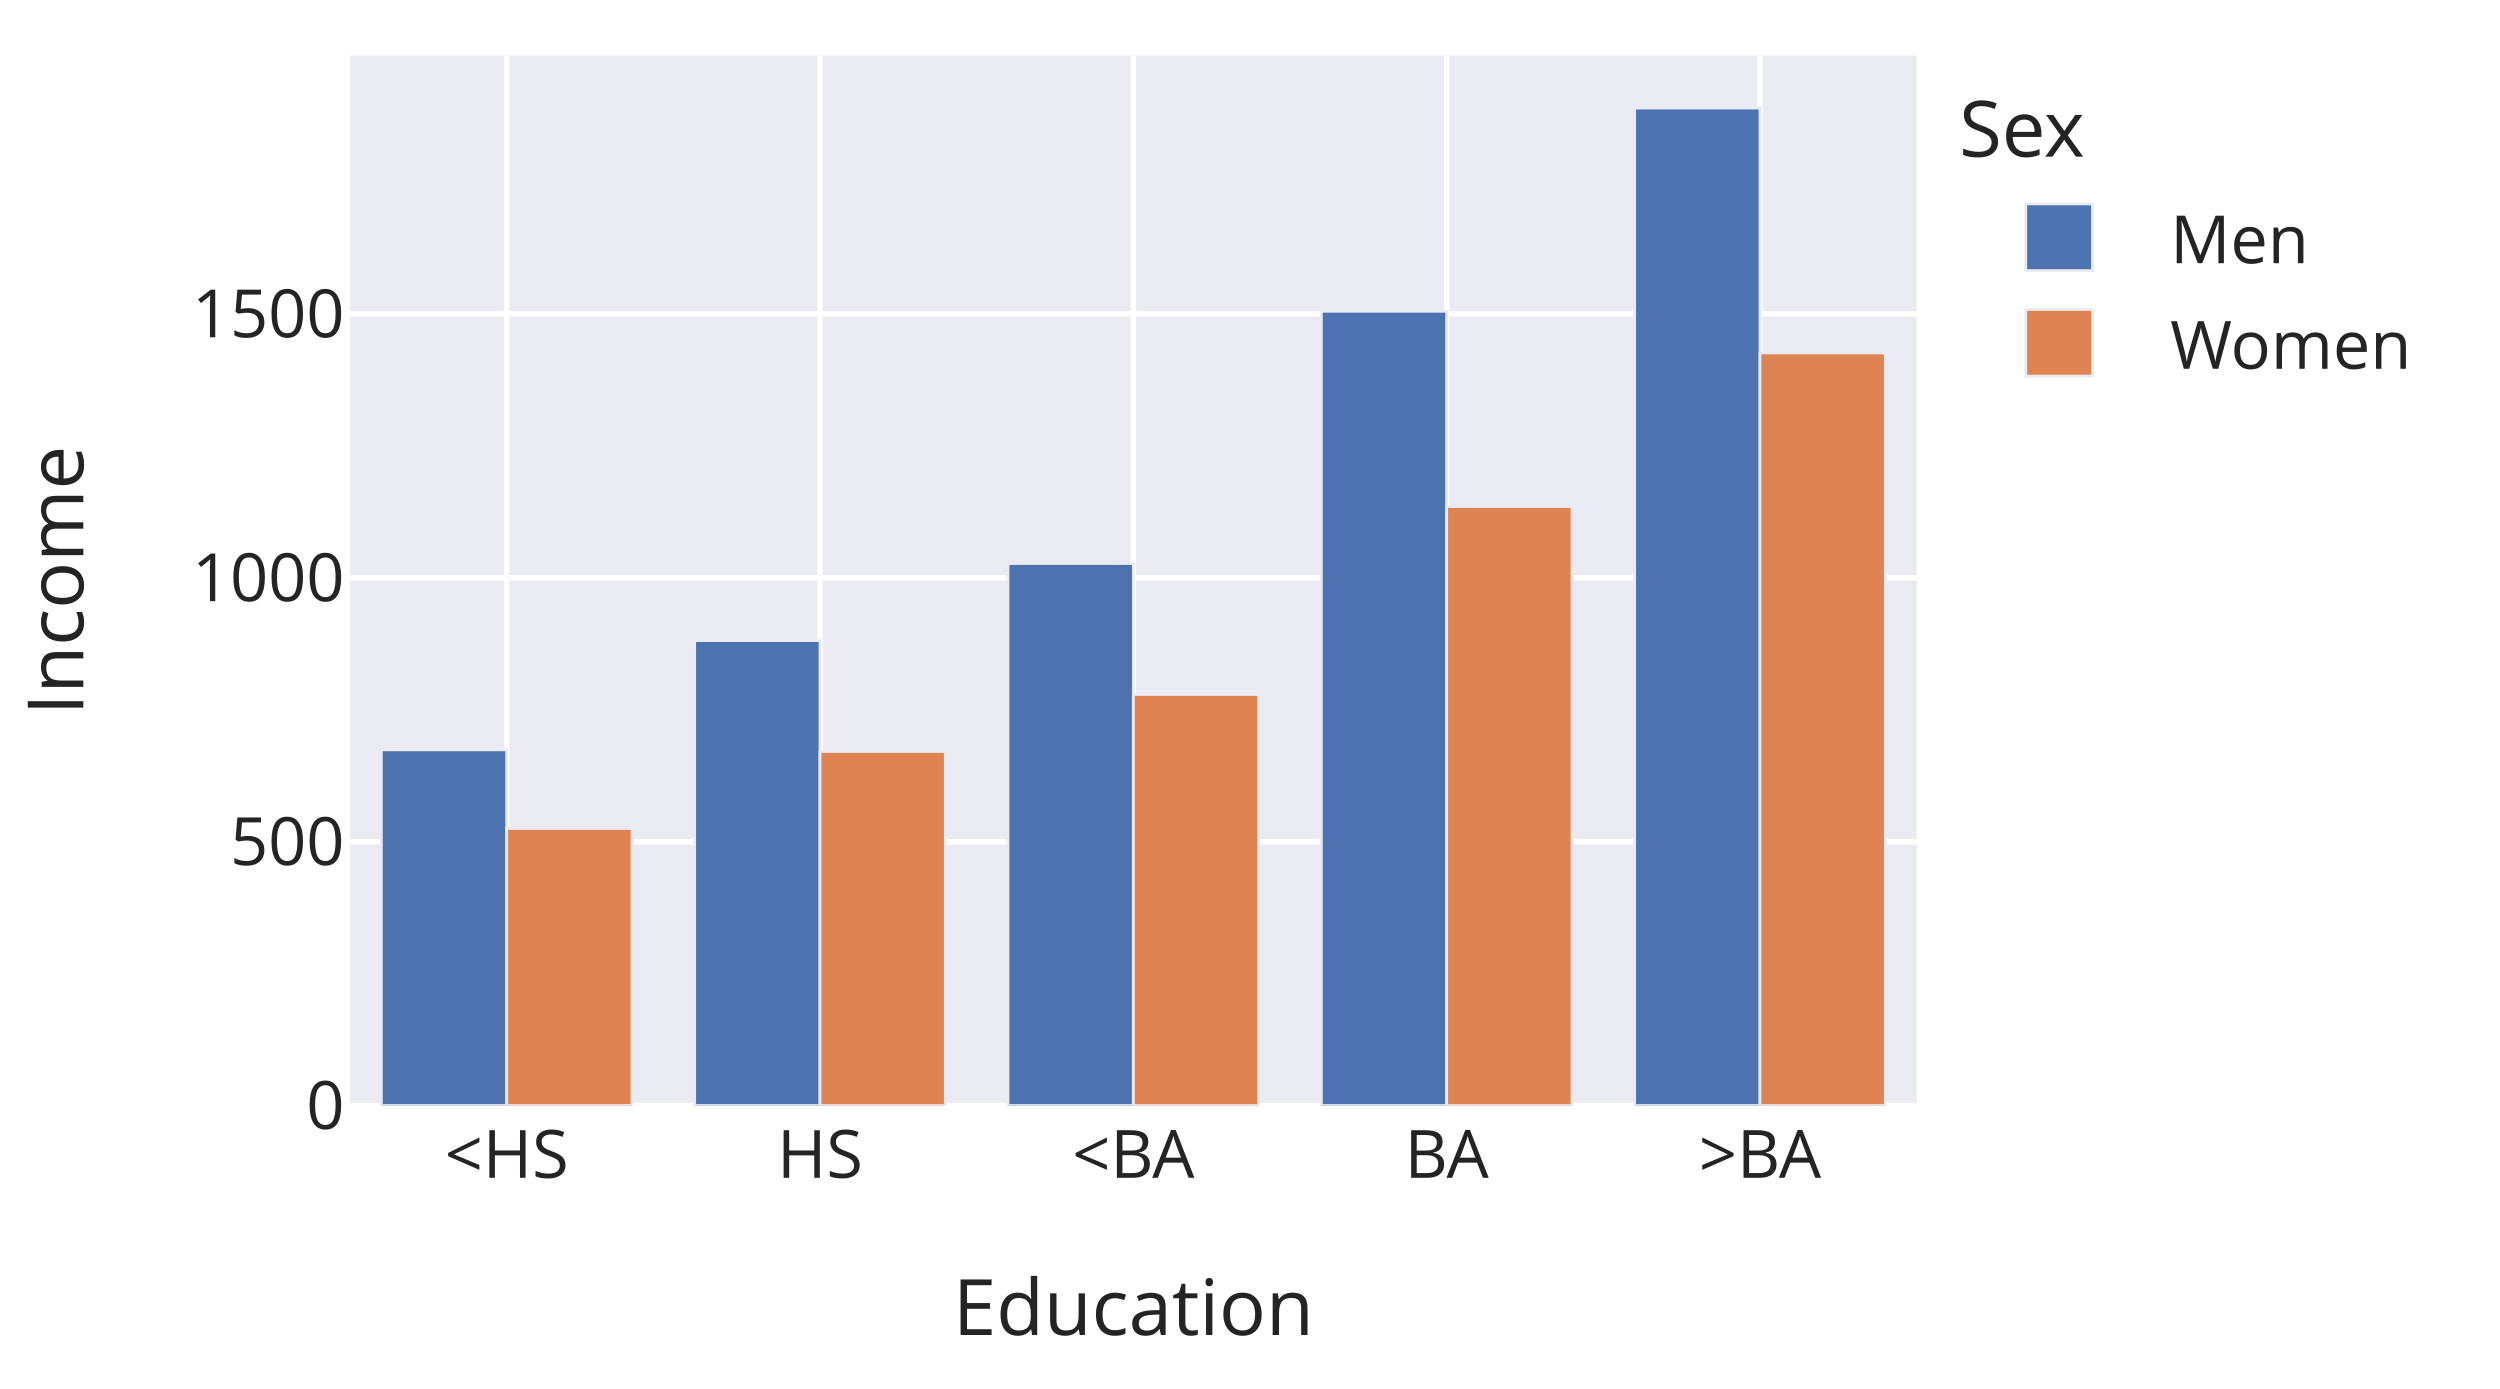
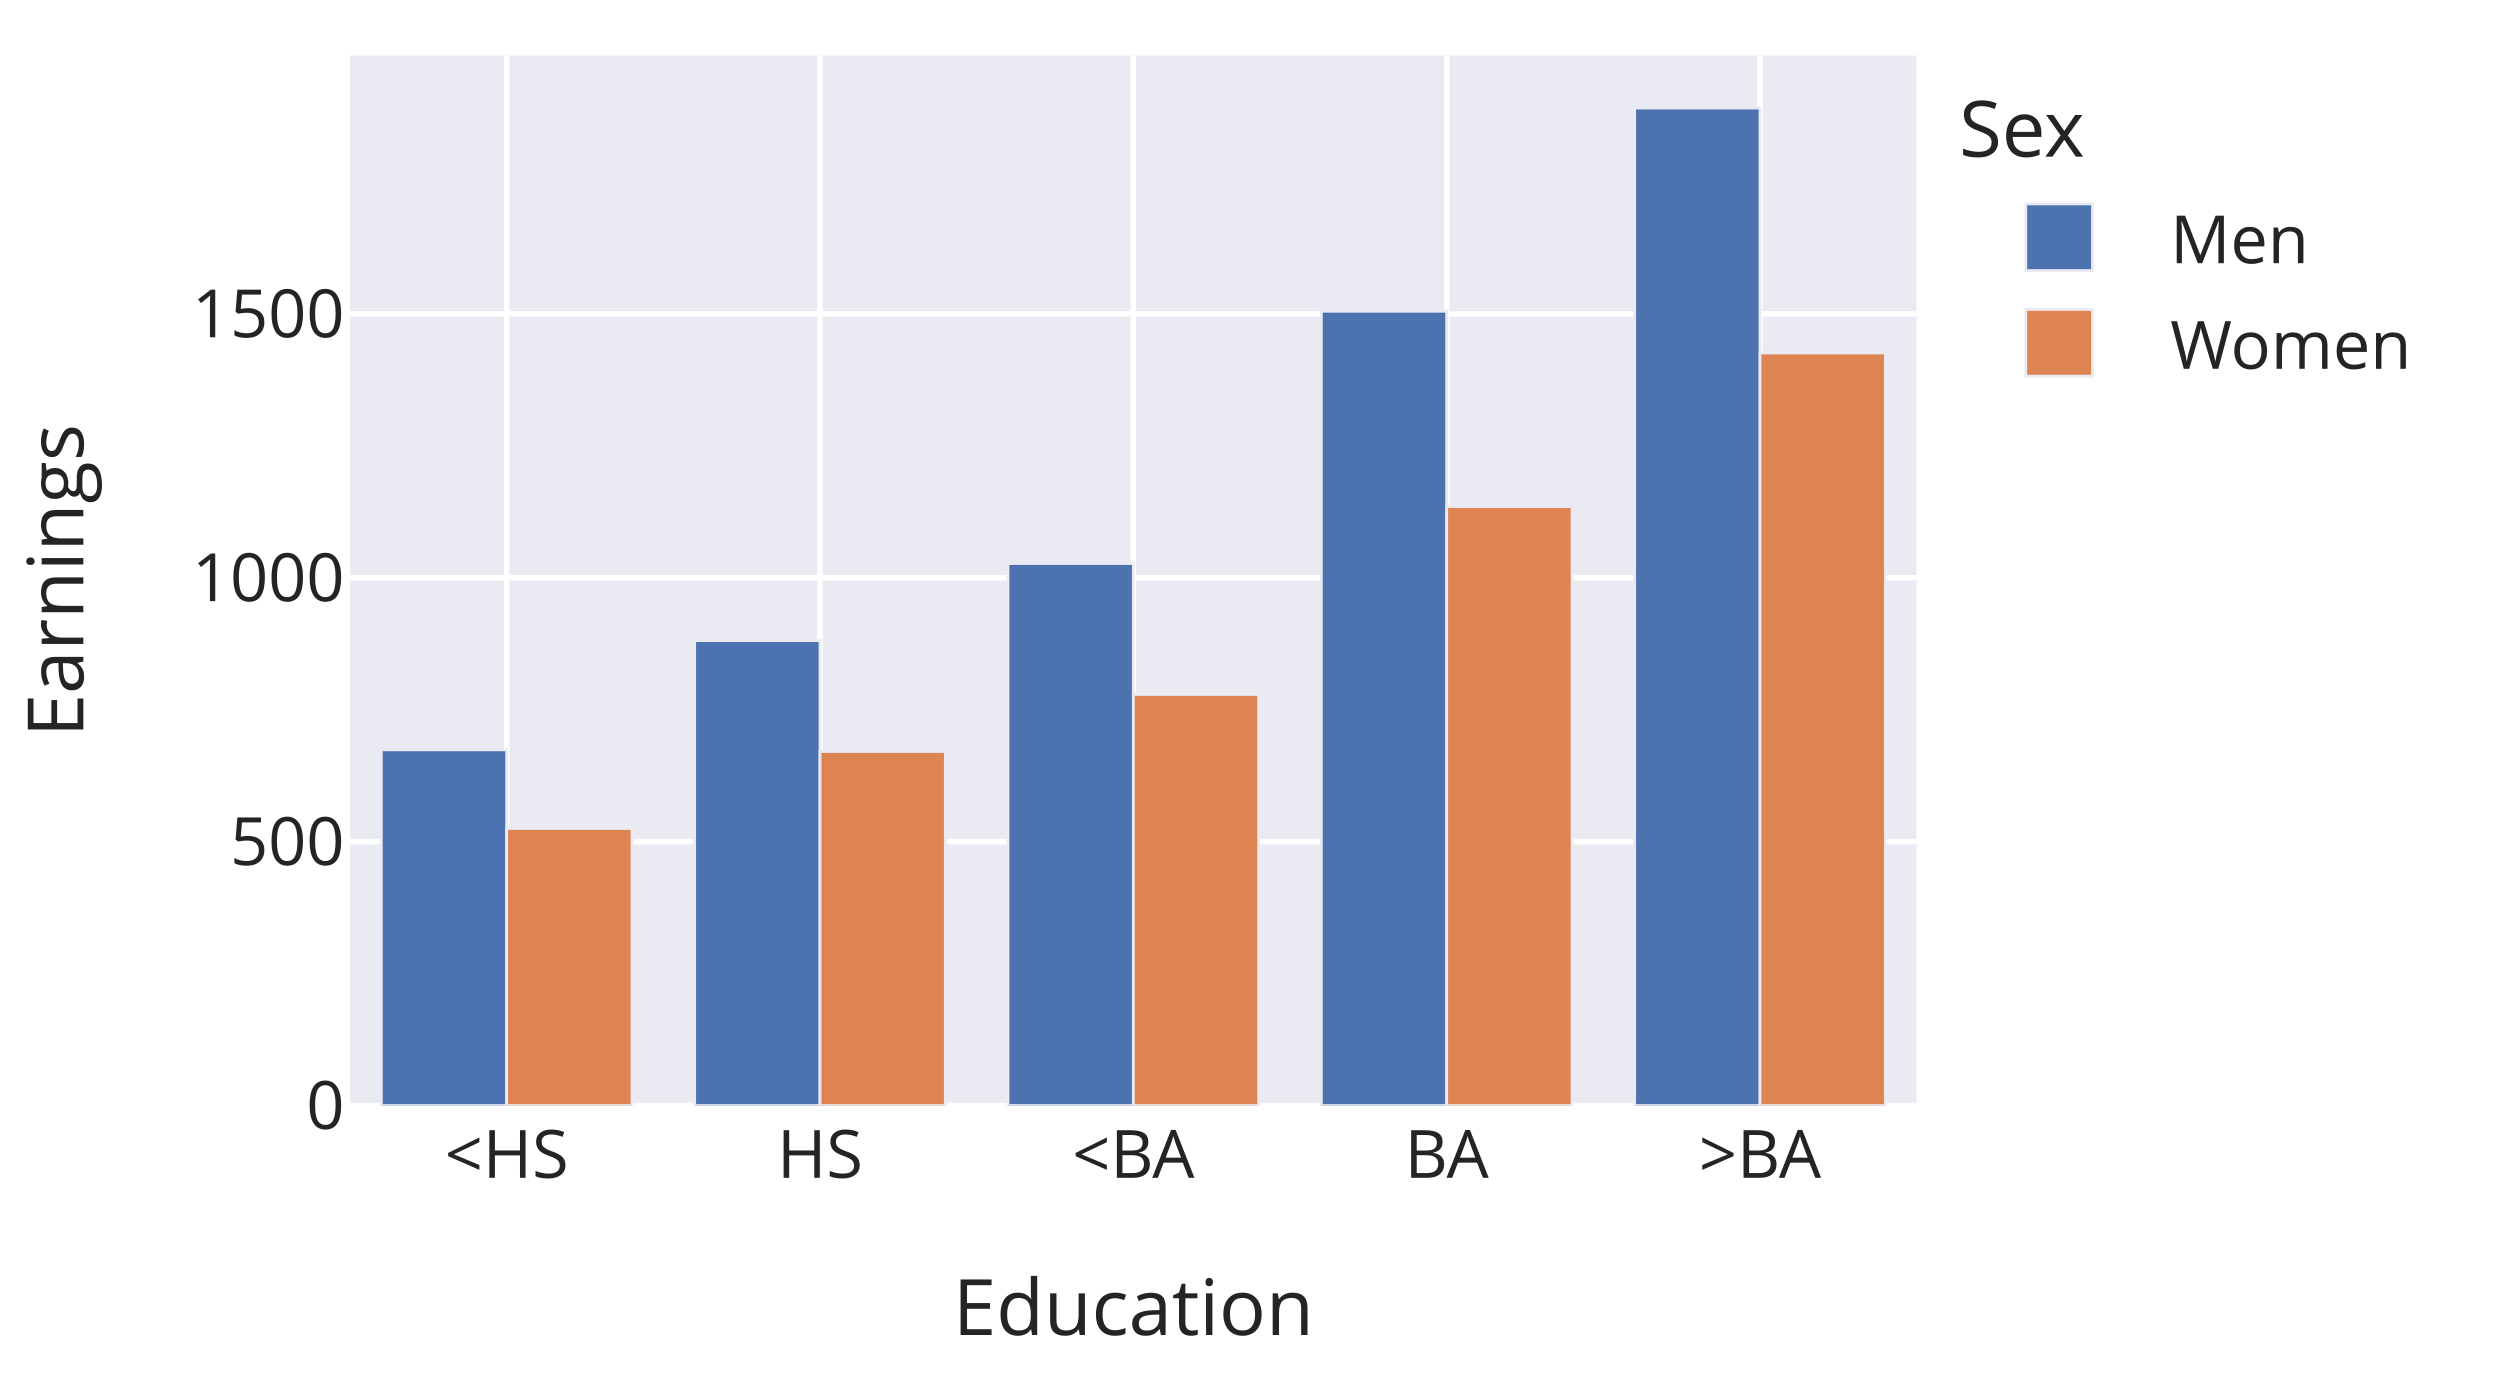
<svg xmlns="http://www.w3.org/2000/svg" class="main-svg" width="450" height="250" style="" viewBox="0 0 450 250">
  <rect x="0" y="0" width="450" height="250" style="fill: rgb(255, 255, 255); fill-opacity: 1;" />
-   <defs id="defs-a7a8b3">
+   <defs id="defs-af33bc">
    <g class="clips">
-       <clipPath id="clipa7a8b3xyplot" class="plotclip">
+       <clipPath id="clipaf33bcxyplot" class="plotclip">
        <rect width="282" height="189" />
      </clipPath>
-       <clipPath class="axesclip" id="clipa7a8b3x">
+       <clipPath class="axesclip" id="clipaf33bcx">
        <rect x="63" y="0" width="282" height="250" />
      </clipPath>
-       <clipPath class="axesclip" id="clipa7a8b3y">
+       <clipPath class="axesclip" id="clipaf33bcy">
        <rect x="0" y="10" width="450" height="189" />
      </clipPath>
-       <clipPath class="axesclip" id="clipa7a8b3xy">
+       <clipPath class="axesclip" id="clipaf33bcxy">
        <rect x="63" y="10" width="282" height="189" />
      </clipPath>
    </g>
    <g class="gradients" />
    <g class="patterns" />
  </defs>
  <g class="bglayer">
    <rect class="bg" x="63" y="10" width="282" height="189" style="fill: rgb(234, 234, 242); fill-opacity: 1; stroke-width: 0;" />
  </g>
  <g class="layer-below">
    <g class="imagelayer" />
    <g class="shapelayer" />
  </g>
  <g class="cartesianlayer">
    <g class="subplot xy">
      <g class="layer-subplot">
        <g class="shapelayer" />
        <g class="imagelayer" />
      </g>
      <g class="gridlayer">
        <g class="x">
          <path class="xgrid crisp" transform="translate(91.2,0)" d="M0,10v189" style="stroke: rgb(255, 255, 255); stroke-opacity: 1; stroke-width: 1px;" />
          <path class="xgrid crisp" transform="translate(147.6,0)" d="M0,10v189" style="stroke: rgb(255, 255, 255); stroke-opacity: 1; stroke-width: 1px;" />
          <path class="xgrid crisp" transform="translate(204,0)" d="M0,10v189" style="stroke: rgb(255, 255, 255); stroke-opacity: 1; stroke-width: 1px;" />
          <path class="xgrid crisp" transform="translate(260.4,0)" d="M0,10v189" style="stroke: rgb(255, 255, 255); stroke-opacity: 1; stroke-width: 1px;" />
          <path class="xgrid crisp" transform="translate(316.8,0)" d="M0,10v189" style="stroke: rgb(255, 255, 255); stroke-opacity: 1; stroke-width: 1px;" />
        </g>
        <g class="y">
          <path class="ygrid crisp" transform="translate(0,151.5)" d="M63,0h282" style="stroke: rgb(255, 255, 255); stroke-opacity: 1; stroke-width: 1px;" />
          <path class="ygrid crisp" transform="translate(0,104)" d="M63,0h282" style="stroke: rgb(255, 255, 255); stroke-opacity: 1; stroke-width: 1px;" />
          <path class="ygrid crisp" transform="translate(0,56.5)" d="M63,0h282" style="stroke: rgb(255, 255, 255); stroke-opacity: 1; stroke-width: 1px;" />
        </g>
      </g>
      <g class="zerolinelayer">
        <path class="yzl zl crisp" transform="translate(0,199)" d="M63,0h282" style="stroke: rgb(255, 255, 255); stroke-opacity: 1; stroke-width: 1px;" />
      </g>
      <path class="xlines-below" />
      <path class="ylines-below" />
      <g class="overlines-below" />
      <g class="xaxislayer-below" />
      <g class="yaxislayer-below" />
      <g class="overaxes-below" />
-       <g class="plot" transform="translate(63,10)" clip-path="url(#clipa7a8b3xyplot)">
+       <g class="plot" transform="translate(63,10)" clip-path="url(#clipaf33bcxyplot)">
        <g class="barlayer mlayer">
          <g class="trace bars" style="opacity: 1;">
            <g class="points">
              <g class="point">
                <path d="M5.64,189V124.97H28.2V189Z" style="vector-effect: non-scaling-stroke; opacity: 1; stroke-width: 0.5px; fill: rgb(76, 114, 176); fill-opacity: 1; stroke: rgb(234, 234, 242); stroke-opacity: 1;" />
              </g>
              <g class="point">
                <path d="M62.04,189V105.31H84.6V189Z" style="vector-effect: non-scaling-stroke; opacity: 1; stroke-width: 0.5px; fill: rgb(76, 114, 176); fill-opacity: 1; stroke: rgb(234, 234, 242); stroke-opacity: 1;" />
              </g>
              <g class="point">
                <path d="M118.44,189V91.44H141V189Z" style="vector-effect: non-scaling-stroke; opacity: 1; stroke-width: 0.5px; fill: rgb(76, 114, 176); fill-opacity: 1; stroke: rgb(234, 234, 242); stroke-opacity: 1;" />
              </g>
              <g class="point">
                <path d="M174.84,189V46.03H197.4V189Z" style="vector-effect: non-scaling-stroke; opacity: 1; stroke-width: 0.5px; fill: rgb(76, 114, 176); fill-opacity: 1; stroke: rgb(234, 234, 242); stroke-opacity: 1;" />
              </g>
              <g class="point">
                <path d="M231.24,189V9.45H253.8V189Z" style="vector-effect: non-scaling-stroke; opacity: 1; stroke-width: 0.5px; fill: rgb(76, 114, 176); fill-opacity: 1; stroke: rgb(234, 234, 242); stroke-opacity: 1;" />
              </g>
            </g>
          </g>
          <g class="trace bars" style="opacity: 1;">
            <g class="points">
              <g class="point">
                <path d="M28.2,189V139.13H50.76V189Z" style="vector-effect: non-scaling-stroke; opacity: 1; stroke-width: 0.5px; fill: rgb(221, 132, 82); fill-opacity: 1; stroke: rgb(234, 234, 242); stroke-opacity: 1;" />
              </g>
              <g class="point">
                <path d="M84.6,189V125.26H107.16V189Z" style="vector-effect: non-scaling-stroke; opacity: 1; stroke-width: 0.5px; fill: rgb(221, 132, 82); fill-opacity: 1; stroke: rgb(234, 234, 242); stroke-opacity: 1;" />
              </g>
              <g class="point">
                <path d="M141,189V115H163.56V189Z" style="vector-effect: non-scaling-stroke; opacity: 1; stroke-width: 0.5px; fill: rgb(221, 132, 82); fill-opacity: 1; stroke: rgb(234, 234, 242); stroke-opacity: 1;" />
              </g>
              <g class="point">
                <path d="M197.4,189V81.18H219.96V189Z" style="vector-effect: non-scaling-stroke; opacity: 1; stroke-width: 0.5px; fill: rgb(221, 132, 82); fill-opacity: 1; stroke: rgb(234, 234, 242); stroke-opacity: 1;" />
              </g>
              <g class="point">
                <path d="M253.8,189V53.53H276.36V189Z" style="vector-effect: non-scaling-stroke; opacity: 1; stroke-width: 0.5px; fill: rgb(221, 132, 82); fill-opacity: 1; stroke: rgb(234, 234, 242); stroke-opacity: 1;" />
              </g>
            </g>
          </g>
        </g>
      </g>
      <g class="overplot" />
      <path class="xlines-above crisp" d="M0,0" style="fill: none;" />
      <path class="ylines-above crisp" d="M0,0" style="fill: none;" />
      <g class="overlines-above" />
      <g class="xaxislayer-above">
        <g class="xtick">
          <text text-anchor="middle" x="0" y="212" transform="translate(91.2,0)" style="font-family: 'Open Sans', verdana, arial, sans-serif; font-size: 12px; fill: rgb(36, 36, 36); fill-opacity: 1; white-space: pre; opacity: 1;">&lt;HS</text>
        </g>
        <g class="xtick">
          <text text-anchor="middle" x="0" y="212" transform="translate(147.6,0)" style="font-family: 'Open Sans', verdana, arial, sans-serif; font-size: 12px; fill: rgb(36, 36, 36); fill-opacity: 1; white-space: pre; opacity: 1;">HS</text>
        </g>
        <g class="xtick">
          <text text-anchor="middle" x="0" y="212" transform="translate(204,0)" style="font-family: 'Open Sans', verdana, arial, sans-serif; font-size: 12px; fill: rgb(36, 36, 36); fill-opacity: 1; white-space: pre; opacity: 1;">&lt;BA</text>
        </g>
        <g class="xtick">
          <text text-anchor="middle" x="0" y="212" transform="translate(260.4,0)" style="font-family: 'Open Sans', verdana, arial, sans-serif; font-size: 12px; fill: rgb(36, 36, 36); fill-opacity: 1; white-space: pre; opacity: 1;">BA</text>
        </g>
        <g class="xtick">
          <text text-anchor="middle" x="0" y="212" transform="translate(316.8,0)" style="font-family: 'Open Sans', verdana, arial, sans-serif; font-size: 12px; fill: rgb(36, 36, 36); fill-opacity: 1; white-space: pre; opacity: 1;">&gt;BA</text>
        </g>
      </g>
      <g class="yaxislayer-above">
        <g class="ytick">
          <text text-anchor="end" x="62" y="4.2" transform="translate(0,199)" style="font-family: 'Open Sans', verdana, arial, sans-serif; font-size: 12px; fill: rgb(36, 36, 36); fill-opacity: 1; white-space: pre; opacity: 1;">0</text>
        </g>
        <g class="ytick">
          <text text-anchor="end" x="62" y="4.2" style="font-family: 'Open Sans', verdana, arial, sans-serif; font-size: 12px; fill: rgb(36, 36, 36); fill-opacity: 1; white-space: pre; opacity: 1;" transform="translate(0,151.5)">500</text>
        </g>
        <g class="ytick">
          <text text-anchor="end" x="62" y="4.2" style="font-family: 'Open Sans', verdana, arial, sans-serif; font-size: 12px; fill: rgb(36, 36, 36); fill-opacity: 1; white-space: pre; opacity: 1;" transform="translate(0,104)">1000</text>
        </g>
        <g class="ytick">
          <text text-anchor="end" x="62" y="4.2" style="font-family: 'Open Sans', verdana, arial, sans-serif; font-size: 12px; fill: rgb(36, 36, 36); fill-opacity: 1; white-space: pre; opacity: 1;" transform="translate(0,56.5)">1500</text>
        </g>
      </g>
      <g class="overaxes-above" />
    </g>
  </g>
  <g class="polarlayer" />
  <g class="smithlayer" />
  <g class="ternarylayer" />
  <g class="geolayer" />
  <g class="funnelarealayer" />
  <g class="pielayer" />
  <g class="iciclelayer" />
  <g class="treemaplayer" />
  <g class="sunburstlayer" />
  <g class="glimages" />
-   <defs id="topdefs-a7a8b3">
+   <defs id="topdefs-af33bc">
    <g class="clips" />
-     <clipPath id="legenda7a8b3">
+     <clipPath id="legendaf33bc">
      <rect width="89" height="67" x="0" y="0" />
    </clipPath>
  </defs>
  <g class="layer-above">
    <g class="imagelayer" />
    <g class="shapelayer" />
  </g>
  <g class="infolayer">
    <g class="legend" pointer-events="all" transform="translate(350.64,10)">
-       <rect class="bg" shape-rendering="crispEdges" width="89" height="67" x="0" y="0" style="stroke: rgb(68, 68, 68); stroke-opacity: 1; fill: rgb(255, 255, 255); fill-opacity: 1; stroke-width: 0px;" />
-       <g class="scrollbox" transform="" clip-path="url(#legenda7a8b3)">
+       <rect class="bg" shape-rendering="crispEdges" style="stroke: rgb(68, 68, 68); stroke-opacity: 1; fill: rgb(255, 255, 255); fill-opacity: 1; stroke-width: 0px;" width="89" height="67" x="0" y="0" />
+       <g class="scrollbox" transform="" clip-path="url(#legendaf33bc)">
        <text class="legendtitletext" text-anchor="start" x="2" y="18.2" style="font-family: 'Open Sans', verdana, arial, sans-serif; font-size: 14px; fill: rgb(36, 36, 36); fill-opacity: 1; white-space: pre;">Sex</text>
        <g class="groups" transform="">
          <g class="traces" transform="translate(0,32.7)" style="opacity: 1;">
            <text class="legendtext" text-anchor="start" x="40" y="4.68" style="font-family: 'Open Sans', verdana, arial, sans-serif; font-size: 12px; fill: rgb(36, 36, 36); fill-opacity: 1; white-space: pre;">Men</text>
            <g class="layers" style="opacity: 1;">
              <g class="legendfill" />
              <g class="legendlines" />
              <g class="legendsymbols">
                <g class="legendpoints">
                  <path class="legendundefined" d="M6,6H-6V-6H6Z" transform="translate(20,0)" style="stroke-width: 0.5px; fill: rgb(76, 114, 176); fill-opacity: 1; stroke: rgb(234, 234, 242); stroke-opacity: 1;" />
                </g>
              </g>
            </g>
            <rect class="legendtoggle" x="0" y="-9.5" width="83.625" height="19" style="fill: rgb(0, 0, 0); fill-opacity: 0;" />
          </g>
        </g>
        <g class="groups" transform="">
          <g class="traces" transform="translate(0,51.7)" style="opacity: 1;">
            <text class="legendtext" text-anchor="start" x="40" y="4.68" style="font-family: 'Open Sans', verdana, arial, sans-serif; font-size: 12px; fill: rgb(36, 36, 36); fill-opacity: 1; white-space: pre;">Women</text>
            <g class="layers" style="opacity: 1;">
              <g class="legendfill" />
              <g class="legendlines" />
              <g class="legendsymbols">
                <g class="legendpoints">
                  <path class="legendundefined" d="M6,6H-6V-6H6Z" transform="translate(20,0)" style="stroke-width: 0.5px; fill: rgb(221, 132, 82); fill-opacity: 1; stroke: rgb(234, 234, 242); stroke-opacity: 1;" />
                </g>
              </g>
            </g>
            <rect class="legendtoggle" x="0" y="-9.5" width="83.625" height="19" style="fill: rgb(0, 0, 0); fill-opacity: 0;" />
          </g>
        </g>
      </g>
-       <rect class="scrollbar" rx="20" ry="3" width="0" height="0" x="0" y="0" style="fill: rgb(128, 139, 164); fill-opacity: 1;" />
+       <rect class="scrollbar" rx="20" ry="3" width="0" height="0" style="fill: rgb(128, 139, 164); fill-opacity: 1;" x="0" y="0" />
    </g>
    <g class="g-gtitle" />
    <g class="g-xtitle">
      <text class="xtitle" x="204" y="240.3" text-anchor="middle" style="font-family: 'Open Sans', verdana, arial, sans-serif; font-size: 14px; fill: rgb(36, 36, 36); opacity: 1; font-weight: normal; white-space: pre;">Education</text>
    </g>
    <g class="g-ytitle" transform="translate(5.25293,0)">
-       <text class="ytitle" transform="rotate(-90,9.746875,104.5)" x="9.747" y="104.5" text-anchor="middle" style="font-family: 'Open Sans', verdana, arial, sans-serif; font-size: 14px; fill: rgb(36, 36, 36); opacity: 1; font-weight: normal; white-space: pre;">Income</text>
+       <text class="ytitle" transform="rotate(-90,9.746875,104.5)" x="9.747" y="104.5" text-anchor="middle" style="font-family: 'Open Sans', verdana, arial, sans-serif; font-size: 14px; fill: rgb(36, 36, 36); opacity: 1; font-weight: normal; white-space: pre;">Earnings</text>
    </g>
  </g>
</svg>
